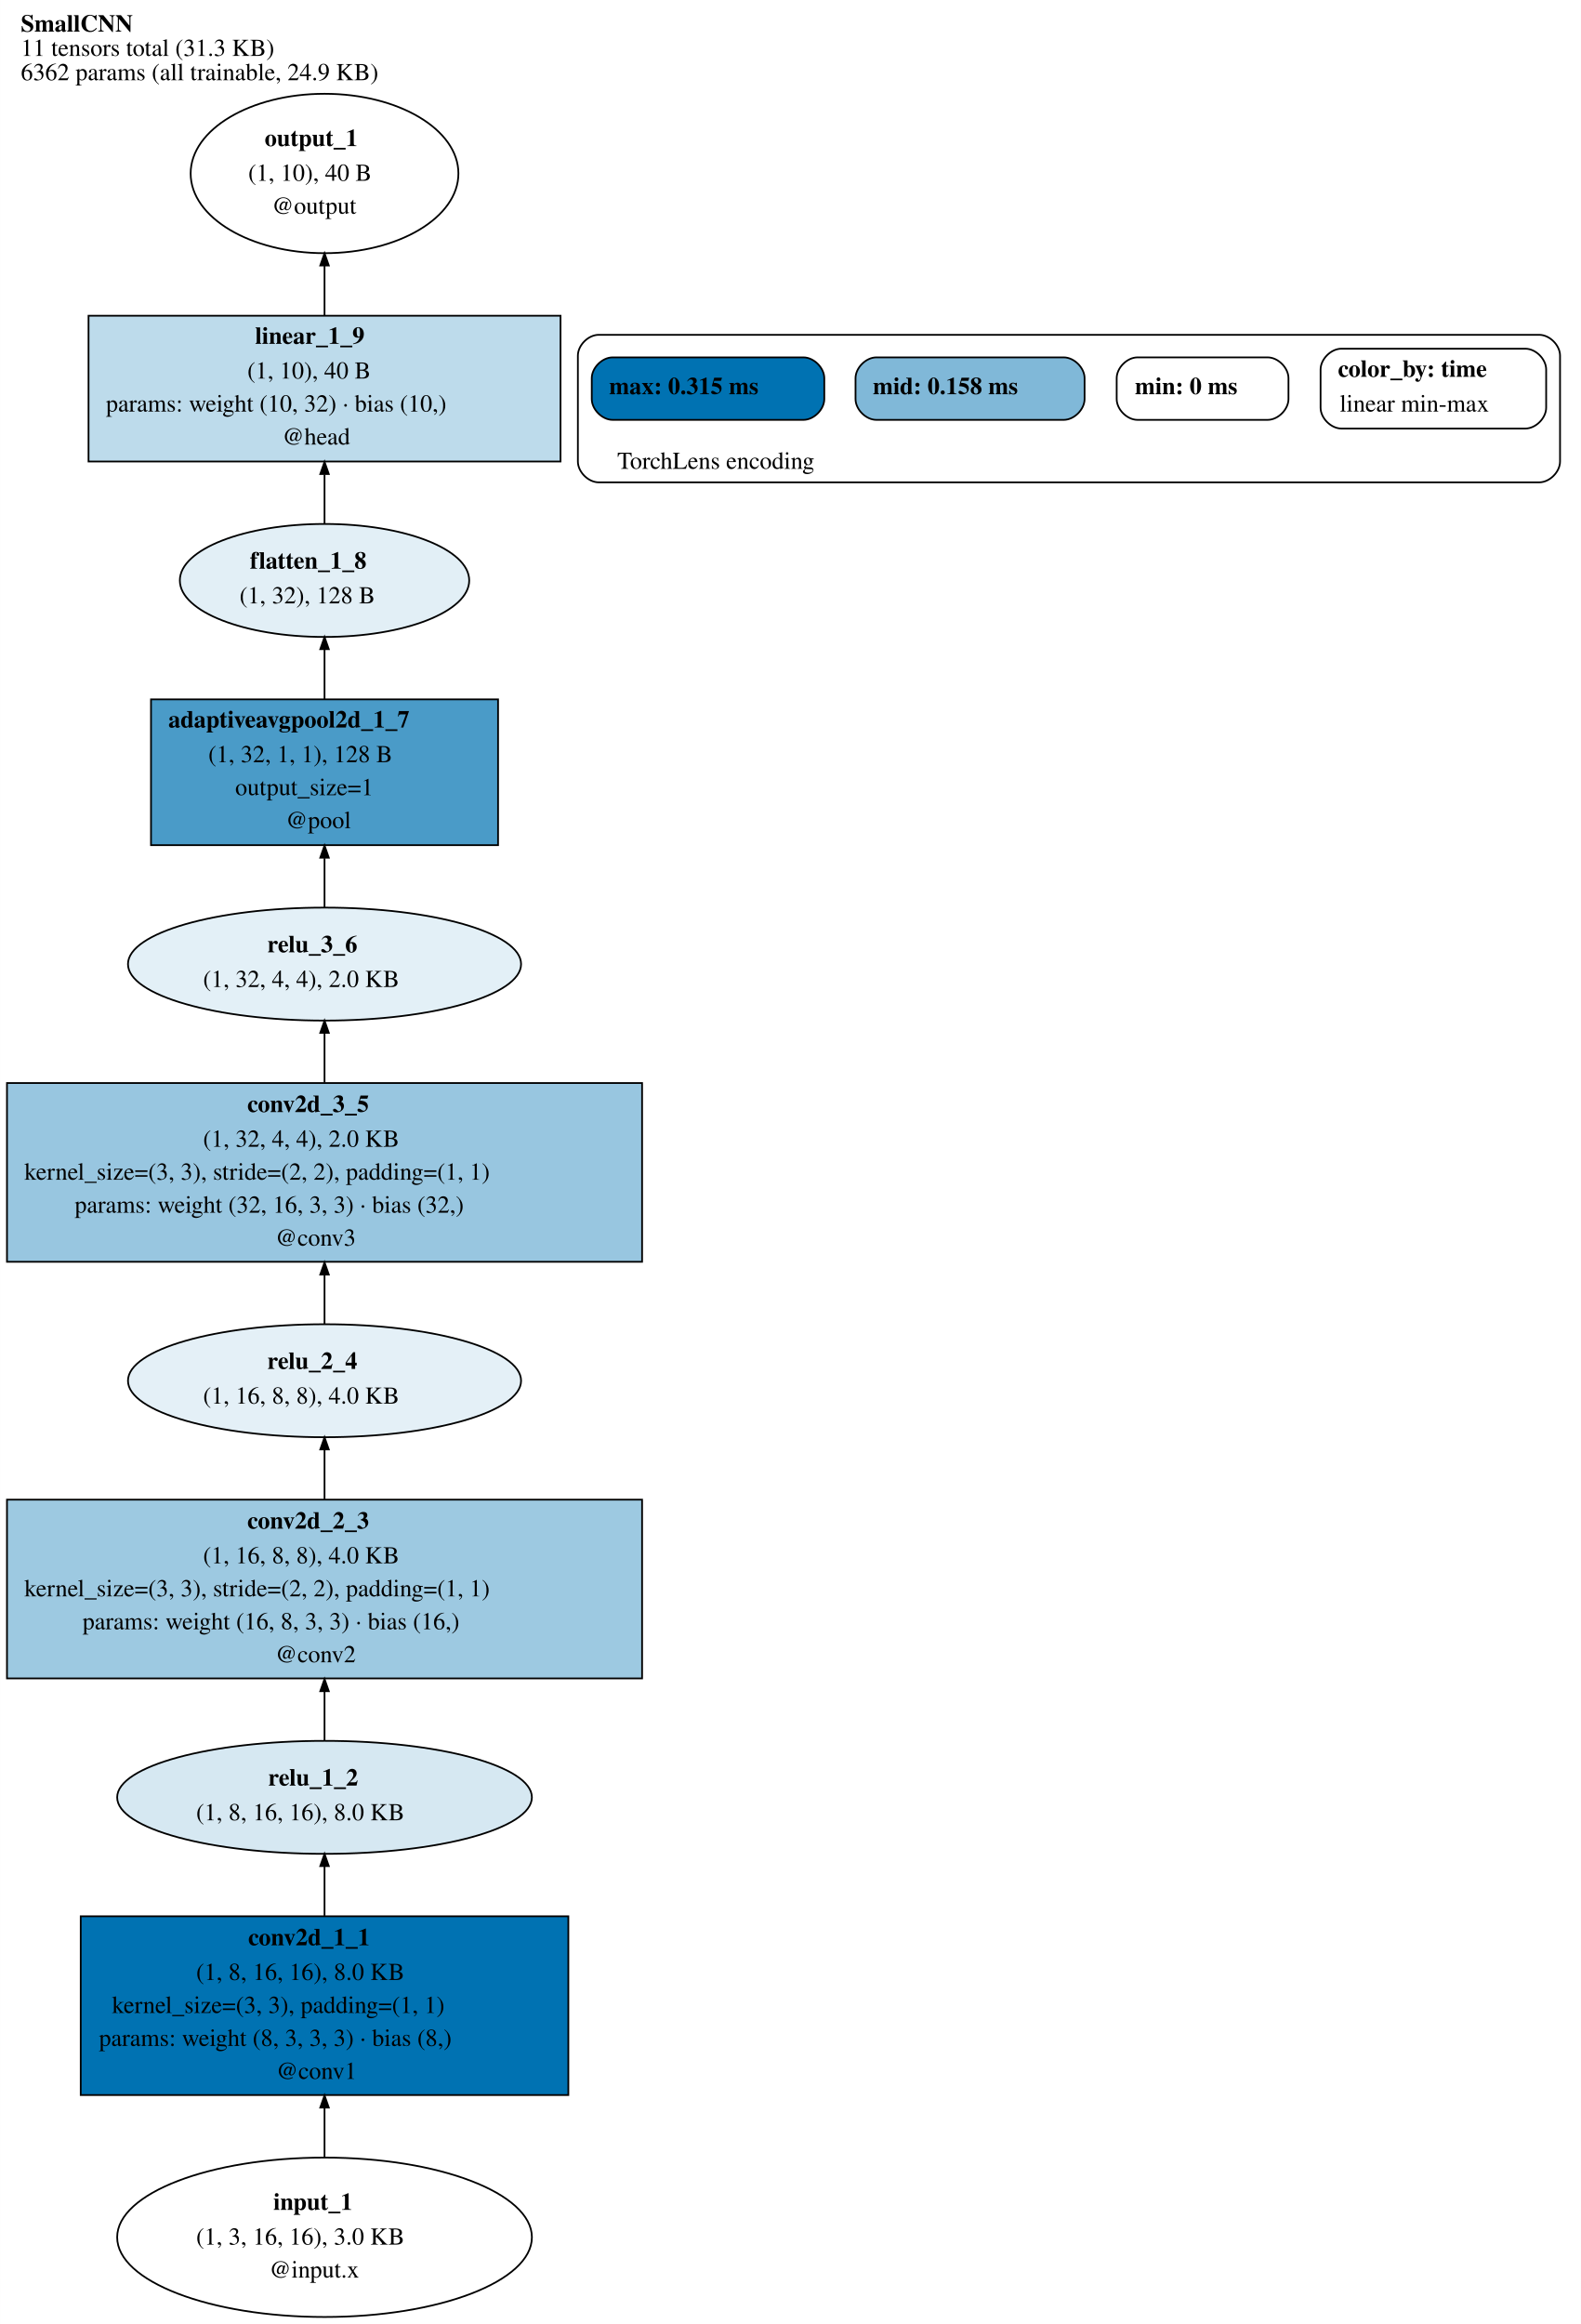
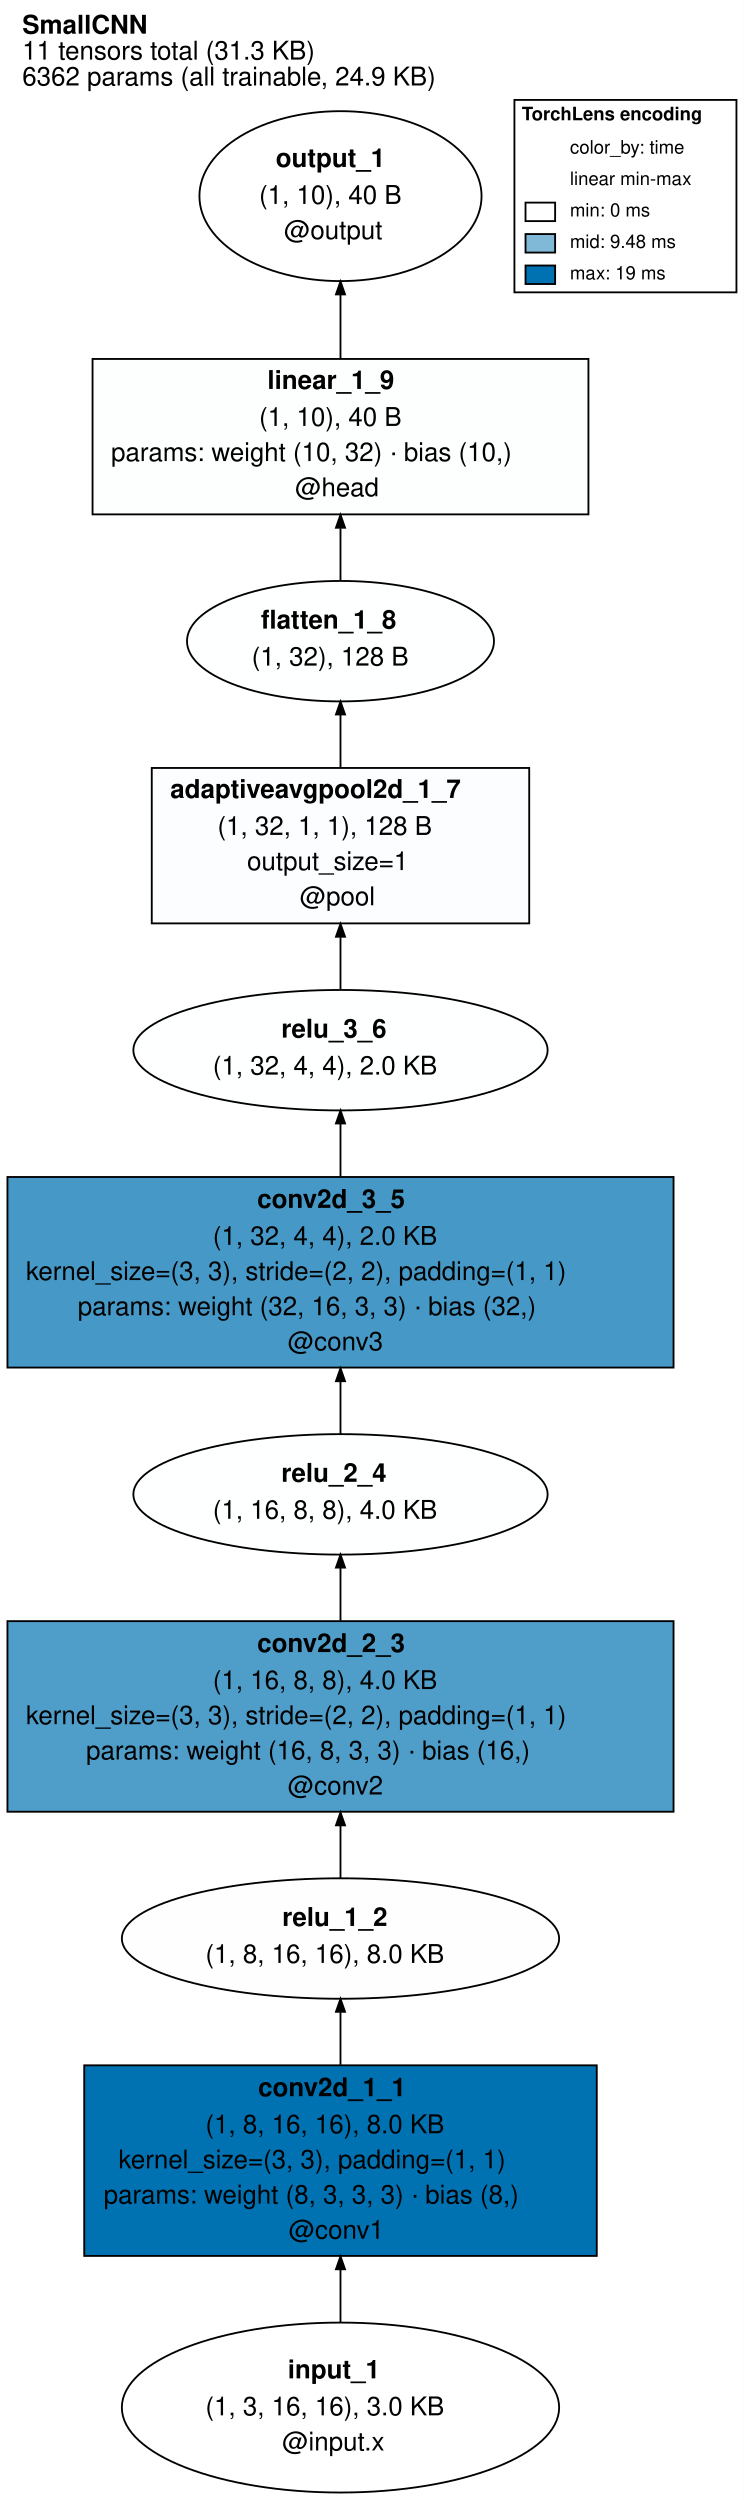
- <svg xmlns="http://www.w3.org/2000/svg" width="911pt" height="1339pt" viewBox="0.00 0.00 911.00 1339.06">
-   <g id="graph0" class="graph" transform="scale(1 1) rotate(0) translate(4 1335.06)">
-     <polygon fill="white" stroke="transparent" points="-4,4 -4,-1335.06 907,-1335.06 907,4 -4,4" />
-     <text text-anchor="start" x="8" y="-1316.86" font-family="Times,serif" font-weight="bold" font-size="14.00">SmallCNN</text>
-     <text text-anchor="start" x="8" y="-1302.86" font-family="Times,serif" font-size="14.00">11 tensors total (31.3 KB)</text>
-     <text text-anchor="start" x="8" y="-1288.86" font-family="Times,serif" font-size="14.00">6362 params (all trainable, 24.9 KB)</text>
-     <g id="clust2" class="cluster">
-       <path fill="white" stroke="black" d="M341,-1057.14C341,-1057.14 883,-1057.14 883,-1057.14 889,-1057.14 895,-1063.14 895,-1069.14 895,-1069.14 895,-1130.14 895,-1130.14 895,-1136.14 889,-1142.14 883,-1142.14 883,-1142.14 341,-1142.14 341,-1142.14 335,-1142.14 329,-1136.14 329,-1130.14 329,-1130.14 329,-1069.14 329,-1069.14 329,-1063.14 335,-1057.14 341,-1057.14" />
-       <text text-anchor="middle" x="408.5" y="-1064.94" font-family="Times,serif" font-size="14.00">TorchLens encoding</text>
-     </g>
+ <svg xmlns="http://www.w3.org/2000/svg" width="402pt" height="1351pt" viewBox="0.00 0.00 402.00 1351.14">
+   <g id="graph0" class="graph" transform="scale(1 1) rotate(0) translate(4 1347.14)">
+     <polygon fill="white" stroke="transparent" points="-4,4 -4,-1347.14 398,-1347.14 398,4 -4,4" />
+     <text text-anchor="start" x="8" y="-1328.94" font-family="Helvetica,sans-Serif" font-weight="bold" font-size="14.00">SmallCNN</text>
+     <text text-anchor="start" x="8" y="-1314.94" font-family="Helvetica,sans-Serif" font-size="14.00">11 tensors total (31.3 KB)</text>
+     <text text-anchor="start" x="8" y="-1300.94" font-family="Helvetica,sans-Serif" font-size="14.00">6362 params (all trainable, 24.9 KB)</text>
    <g id="node1" class="node">
-       <ellipse fill="#ffffff" stroke="black" cx="183" cy="-45.96" rx="119.5" ry="45.92" />
-       <text text-anchor="start" x="153.5" y="-61.76" font-family="Times,serif" font-weight="bold" font-size="14.00">input_1</text>
-       <text text-anchor="start" x="109" y="-41.76" font-family="Times,serif" font-size="14.00">(1, 3, 16, 16), 3.0 KB</text>
-       <text text-anchor="start" x="151" y="-22.76" font-family="Times,serif" font-size="14.00">@input.x</text>
+       <ellipse fill="#ffffff" stroke="black" cx="180" cy="-45.96" rx="118.17" ry="45.92" />
+       <text text-anchor="start" x="151.5" y="-61.76" font-family="Helvetica,sans-Serif" font-weight="bold" font-size="14.00">input_1</text>
+       <text text-anchor="start" x="107" y="-41.76" font-family="Helvetica,sans-Serif" font-size="14.00">(1, 3, 16, 16), 3.0 KB</text>
+       <text text-anchor="start" x="148.5" y="-22.76" font-family="Helvetica,sans-Serif" font-size="14.00">@input.x</text>
    </g>
    <g id="node2" class="node">
-       <polygon fill="#0072b2" stroke="black" points="323.5,-230.92 42.5,-230.92 42.5,-127.92 323.5,-127.92 323.5,-230.92" />
-       <text text-anchor="start" x="139" y="-214.22" font-family="Times,serif" font-weight="bold" font-size="14.00">conv2d_1_1</text>
-       <text text-anchor="start" x="109" y="-194.22" font-family="Times,serif" font-size="14.00">(1, 8, 16, 16), 8.0 KB</text>
-       <text text-anchor="start" x="60.5" y="-175.22" font-family="Times,serif" font-size="14.00">kernel_size=(3, 3), padding=(1, 1)</text>
-       <text text-anchor="start" x="53" y="-156.22" font-family="Times,serif" font-size="14.00">params: weight (8, 3, 3, 3) · bias (8,)</text>
-       <text text-anchor="start" x="155" y="-137.22" font-family="Times,serif" font-size="14.00">@conv1</text>
+       <polygon fill="#0072b2" stroke="black" points="318.5,-230.92 41.5,-230.92 41.5,-127.92 318.5,-127.92 318.5,-230.92" />
+       <text text-anchor="start" x="135.5" y="-214.22" font-family="Helvetica,sans-Serif" font-weight="bold" font-size="14.00">conv2d_1_1</text>
+       <text text-anchor="start" x="107" y="-194.22" font-family="Helvetica,sans-Serif" font-size="14.00">(1, 8, 16, 16), 8.0 KB</text>
+       <text text-anchor="start" x="60" y="-175.22" font-family="Helvetica,sans-Serif" font-size="14.00">kernel_size=(3, 3), padding=(1, 1)</text>
+       <text text-anchor="start" x="52" y="-156.22" font-family="Helvetica,sans-Serif" font-size="14.00">params: weight (8, 3, 3, 3) · bias (8,)</text>
+       <text text-anchor="start" x="152" y="-137.22" font-family="Helvetica,sans-Serif" font-size="14.00">@conv1</text>
    </g>
    <g id="edge1" class="edge">
-       <path fill="none" stroke="black" d="M183,-92.2C183,-101.32 183,-111.02 183,-120.5" />
-       <polygon fill="black" stroke="black" points="180.55,-120.69 183,-127.69 185.45,-120.69 180.55,-120.69" />
+       <path fill="none" stroke="black" d="M180,-92.2C180,-101.32 180,-111.02 180,-120.5" />
+       <polygon fill="black" stroke="black" points="177.55,-120.69 180,-127.69 182.45,-120.69 177.55,-120.69" />
    </g>
    <g id="node3" class="node">
-       <ellipse fill="#d6e8f2" stroke="black" cx="183" cy="-299.45" rx="119.5" ry="32.55" />
-       <text text-anchor="start" x="150.5" y="-306.25" font-family="Times,serif" font-weight="bold" font-size="14.00">relu_1_2</text>
-       <text text-anchor="start" x="109" y="-286.25" font-family="Times,serif" font-size="14.00">(1, 8, 16, 16), 8.0 KB</text>
+       <ellipse fill="#fefeff" stroke="black" cx="180" cy="-299.45" rx="118.17" ry="32.55" />
+       <text text-anchor="start" x="148.5" y="-306.25" font-family="Helvetica,sans-Serif" font-weight="bold" font-size="14.00">relu_1_2</text>
+       <text text-anchor="start" x="107" y="-286.25" font-family="Helvetica,sans-Serif" font-size="14.00">(1, 8, 16, 16), 8.0 KB</text>
    </g>
    <g id="edge2" class="edge">
-       <path fill="none" stroke="black" d="M183,-231.16C183,-240.73 183,-250.59 183,-259.71" />
-       <polygon fill="black" stroke="black" points="180.55,-259.85 183,-266.85 185.45,-259.85 180.55,-259.85" />
+       <path fill="none" stroke="black" d="M180,-231.16C180,-240.73 180,-250.59 180,-259.71" />
+       <polygon fill="black" stroke="black" points="177.55,-259.85 180,-266.85 182.45,-259.85 177.55,-259.85" />
    </g>
    <g id="node4" class="node">
-       <polygon fill="#9dc9e1" stroke="black" points="366,-470.98 0,-470.98 0,-367.98 366,-367.98 366,-470.98" />
-       <text text-anchor="start" x="138.5" y="-454.28" font-family="Times,serif" font-weight="bold" font-size="14.00">conv2d_2_3</text>
-       <text text-anchor="start" x="113" y="-434.28" font-family="Times,serif" font-size="14.00">(1, 16, 8, 8), 4.0 KB</text>
-       <text text-anchor="start" x="10" y="-415.28" font-family="Times,serif" font-size="14.00">kernel_size=(3, 3), stride=(2, 2), padding=(1, 1)</text>
-       <text text-anchor="start" x="43.5" y="-396.28" font-family="Times,serif" font-size="14.00">params: weight (16, 8, 3, 3) · bias (16,)</text>
-       <text text-anchor="start" x="154.5" y="-377.28" font-family="Times,serif" font-size="14.00">@conv2</text>
+       <polygon fill="#4f9eca" stroke="black" points="360,-470.98 0,-470.98 0,-367.98 360,-367.98 360,-470.98" />
+       <text text-anchor="start" x="135" y="-454.28" font-family="Helvetica,sans-Serif" font-weight="bold" font-size="14.00">conv2d_2_3</text>
+       <text text-anchor="start" x="111" y="-434.28" font-family="Helvetica,sans-Serif" font-size="14.00">(1, 16, 8, 8), 4.0 KB</text>
+       <text text-anchor="start" x="10" y="-415.28" font-family="Helvetica,sans-Serif" font-size="14.00">kernel_size=(3, 3), stride=(2, 2), padding=(1, 1)</text>
+       <text text-anchor="start" x="42.5" y="-396.28" font-family="Helvetica,sans-Serif" font-size="14.00">params: weight (16, 8, 3, 3) · bias (16,)</text>
+       <text text-anchor="start" x="151.5" y="-377.28" font-family="Helvetica,sans-Serif" font-size="14.00">@conv2</text>
    </g>
    <g id="edge3" class="edge">
-       <path fill="none" stroke="black" d="M183,-332.08C183,-340.87 183,-350.7 183,-360.5" />
-       <polygon fill="black" stroke="black" points="180.55,-360.61 183,-367.61 185.45,-360.61 180.55,-360.61" />
+       <path fill="none" stroke="black" d="M180,-332.08C180,-340.87 180,-350.7 180,-360.5" />
+       <polygon fill="black" stroke="black" points="177.55,-360.61 180,-367.61 182.45,-360.61 177.55,-360.61" />
    </g>
    <g id="node5" class="node">
-       <ellipse fill="#e4f0f7" stroke="black" cx="183" cy="-539.5" rx="113.27" ry="32.55" />
-       <text text-anchor="start" x="150" y="-546.3" font-family="Times,serif" font-weight="bold" font-size="14.00">relu_2_4</text>
-       <text text-anchor="start" x="113" y="-526.3" font-family="Times,serif" font-size="14.00">(1, 16, 8, 8), 4.0 KB</text>
+       <ellipse fill="#feffff" stroke="black" cx="180" cy="-539.5" rx="111.95" ry="32.55" />
+       <text text-anchor="start" x="148" y="-546.3" font-family="Helvetica,sans-Serif" font-weight="bold" font-size="14.00">relu_2_4</text>
+       <text text-anchor="start" x="111" y="-526.3" font-family="Helvetica,sans-Serif" font-size="14.00">(1, 16, 8, 8), 4.0 KB</text>
    </g>
    <g id="edge4" class="edge">
-       <path fill="none" stroke="black" d="M183,-471.22C183,-480.78 183,-490.64 183,-499.76" />
-       <polygon fill="black" stroke="black" points="180.55,-499.9 183,-506.9 185.45,-499.9 180.55,-499.9" />
+       <path fill="none" stroke="black" d="M180,-471.22C180,-480.78 180,-490.64 180,-499.76" />
+       <polygon fill="black" stroke="black" points="177.55,-499.9 180,-506.9 182.45,-499.9 177.55,-499.9" />
    </g>
    <g id="node6" class="node">
-       <polygon fill="#98c6e0" stroke="black" points="366,-711.03 0,-711.03 0,-608.03 366,-608.03 366,-711.03" />
-       <text text-anchor="start" x="138.5" y="-694.33" font-family="Times,serif" font-weight="bold" font-size="14.00">conv2d_3_5</text>
-       <text text-anchor="start" x="113" y="-674.33" font-family="Times,serif" font-size="14.00">(1, 32, 4, 4), 2.0 KB</text>
-       <text text-anchor="start" x="10" y="-655.33" font-family="Times,serif" font-size="14.00">kernel_size=(3, 3), stride=(2, 2), padding=(1, 1)</text>
-       <text text-anchor="start" x="39" y="-636.33" font-family="Times,serif" font-size="14.00">params: weight (32, 16, 3, 3) · bias (32,)</text>
-       <text text-anchor="start" x="154.5" y="-617.33" font-family="Times,serif" font-size="14.00">@conv3</text>
+       <polygon fill="#4699c7" stroke="black" points="360,-711.03 0,-711.03 0,-608.03 360,-608.03 360,-711.03" />
+       <text text-anchor="start" x="135" y="-694.33" font-family="Helvetica,sans-Serif" font-weight="bold" font-size="14.00">conv2d_3_5</text>
+       <text text-anchor="start" x="111" y="-674.33" font-family="Helvetica,sans-Serif" font-size="14.00">(1, 32, 4, 4), 2.0 KB</text>
+       <text text-anchor="start" x="10" y="-655.33" font-family="Helvetica,sans-Serif" font-size="14.00">kernel_size=(3, 3), stride=(2, 2), padding=(1, 1)</text>
+       <text text-anchor="start" x="38" y="-636.33" font-family="Helvetica,sans-Serif" font-size="14.00">params: weight (32, 16, 3, 3) · bias (32,)</text>
+       <text text-anchor="start" x="151.5" y="-617.33" font-family="Helvetica,sans-Serif" font-size="14.00">@conv3</text>
    </g>
    <g id="edge5" class="edge">
-       <path fill="none" stroke="black" d="M183,-572.13C183,-580.93 183,-590.76 183,-600.55" />
-       <polygon fill="black" stroke="black" points="180.55,-600.66 183,-607.66 185.45,-600.66 180.55,-600.66" />
+       <path fill="none" stroke="black" d="M180,-572.13C180,-580.93 180,-590.76 180,-600.55" />
+       <polygon fill="black" stroke="black" points="177.55,-600.66 180,-607.66 182.45,-600.66 177.55,-600.66" />
    </g>
    <g id="node7" class="node">
-       <ellipse fill="#e3f0f7" stroke="black" cx="183" cy="-779.56" rx="113.27" ry="32.55" />
-       <text text-anchor="start" x="150" y="-786.36" font-family="Times,serif" font-weight="bold" font-size="14.00">relu_3_6</text>
-       <text text-anchor="start" x="113" y="-766.36" font-family="Times,serif" font-size="14.00">(1, 32, 4, 4), 2.0 KB</text>
+       <ellipse fill="#feffff" stroke="black" cx="180" cy="-779.56" rx="111.95" ry="32.55" />
+       <text text-anchor="start" x="148" y="-786.36" font-family="Helvetica,sans-Serif" font-weight="bold" font-size="14.00">relu_3_6</text>
+       <text text-anchor="start" x="111" y="-766.36" font-family="Helvetica,sans-Serif" font-size="14.00">(1, 32, 4, 4), 2.0 KB</text>
    </g>
    <g id="edge6" class="edge">
-       <path fill="none" stroke="black" d="M183,-711.27C183,-720.83 183,-730.69 183,-739.82" />
-       <polygon fill="black" stroke="black" points="180.55,-739.96 183,-746.96 185.45,-739.96 180.55,-739.96" />
+       <path fill="none" stroke="black" d="M180,-711.27C180,-720.83 180,-730.69 180,-739.82" />
+       <polygon fill="black" stroke="black" points="177.55,-739.96 180,-746.96 182.45,-739.96 177.55,-739.96" />
    </g>
    <g id="node8" class="node">
-       <polygon fill="#4a9bc8" stroke="black" points="283,-932.09 83,-932.09 83,-848.09 283,-848.09 283,-932.09" />
-       <text text-anchor="start" x="93" y="-915.89" font-family="Times,serif" font-weight="bold" font-size="14.00">adaptiveavgpool2d_1_7</text>
-       <text text-anchor="start" x="116" y="-895.89" font-family="Times,serif" font-size="14.00">(1, 32, 1, 1), 128 B</text>
-       <text text-anchor="start" x="131.5" y="-876.89" font-family="Times,serif" font-size="14.00">output_size=1</text>
-       <text text-anchor="start" x="160.5" y="-857.89" font-family="Times,serif" font-size="14.00">@pool</text>
+       <polygon fill="#fbfdfe" stroke="black" points="282,-932.09 78,-932.09 78,-848.09 282,-848.09 282,-932.09" />
+       <text text-anchor="start" x="88" y="-915.89" font-family="Helvetica,sans-Serif" font-weight="bold" font-size="14.00">adaptiveavgpool2d_1_7</text>
+       <text text-anchor="start" x="113.5" y="-895.89" font-family="Helvetica,sans-Serif" font-size="14.00">(1, 32, 1, 1), 128 B</text>
+       <text text-anchor="start" x="129.5" y="-876.89" font-family="Helvetica,sans-Serif" font-size="14.00">output_size=1</text>
+       <text text-anchor="start" x="158" y="-857.89" font-family="Helvetica,sans-Serif" font-size="14.00">@pool</text>
    </g>
    <g id="edge7" class="edge">
-       <path fill="none" stroke="black" d="M183,-812.24C183,-821.12 183,-830.97 183,-840.58" />
-       <polygon fill="black" stroke="black" points="180.55,-840.86 183,-847.86 185.45,-840.86 180.55,-840.86" />
+       <path fill="none" stroke="black" d="M180,-812.24C180,-821.12 180,-830.97 180,-840.58" />
+       <polygon fill="black" stroke="black" points="177.55,-840.86 180,-847.86 182.45,-840.86 177.55,-840.86" />
    </g>
    <g id="node9" class="node">
-       <ellipse fill="#e2eff6" stroke="black" cx="183" cy="-1000.61" rx="83.38" ry="32.55" />
-       <text text-anchor="start" x="140" y="-1007.41" font-family="Times,serif" font-weight="bold" font-size="14.00">flatten_1_8</text>
-       <text text-anchor="start" x="134" y="-987.41" font-family="Times,serif" font-size="14.00">(1, 32), 128 B</text>
+       <ellipse fill="#feffff" stroke="black" cx="180" cy="-1000.61" rx="82.96" ry="32.55" />
+       <text text-anchor="start" x="137" y="-1007.41" font-family="Helvetica,sans-Serif" font-weight="bold" font-size="14.00">flatten_1_8</text>
+       <text text-anchor="start" x="132" y="-987.41" font-family="Helvetica,sans-Serif" font-size="14.00">(1, 32), 128 B</text>
    </g>
    <g id="edge8" class="edge">
-       <path fill="none" stroke="black" d="M183,-932.11C183,-941.59 183,-951.63 183,-960.99" />
-       <polygon fill="black" stroke="black" points="180.55,-961 183,-968 185.45,-961 180.55,-961" />
+       <path fill="none" stroke="black" d="M180,-932.11C180,-941.59 180,-951.63 180,-960.99" />
+       <polygon fill="black" stroke="black" points="177.55,-961 180,-968 182.45,-961 177.55,-961" />
    </g>
    <g id="node10" class="node">
-       <polygon fill="#bddbeb" stroke="black" points="319,-1153.14 47,-1153.14 47,-1069.14 319,-1069.14 319,-1153.14" />
-       <text text-anchor="start" x="143" y="-1136.94" font-family="Times,serif" font-weight="bold" font-size="14.00">linear_1_9</text>
-       <text text-anchor="start" x="138.5" y="-1116.94" font-family="Times,serif" font-size="14.00">(1, 10), 40 B</text>
-       <text text-anchor="start" x="57" y="-1097.94" font-family="Times,serif" font-size="14.00">params: weight (10, 32) · bias (10,)</text>
-       <text text-anchor="start" x="158.5" y="-1078.94" font-family="Times,serif" font-size="14.00">@head</text>
+       <polygon fill="#fdfefe" stroke="black" points="314,-1153.14 46,-1153.14 46,-1069.14 314,-1069.14 314,-1153.14" />
+       <text text-anchor="start" x="140.5" y="-1136.94" font-family="Helvetica,sans-Serif" font-weight="bold" font-size="14.00">linear_1_9</text>
+       <text text-anchor="start" x="136" y="-1116.94" font-family="Helvetica,sans-Serif" font-size="14.00">(1, 10), 40 B</text>
+       <text text-anchor="start" x="56" y="-1097.94" font-family="Helvetica,sans-Serif" font-size="14.00">params: weight (10, 32) · bias (10,)</text>
+       <text text-anchor="start" x="155.5" y="-1078.94" font-family="Helvetica,sans-Serif" font-size="14.00">@head</text>
    </g>
    <g id="edge9" class="edge">
-       <path fill="none" stroke="black" d="M183,-1033.29C183,-1042.17 183,-1052.02 183,-1061.64" />
-       <polygon fill="black" stroke="black" points="180.55,-1061.92 183,-1068.92 185.45,-1061.92 180.55,-1061.92" />
+       <path fill="none" stroke="black" d="M180,-1033.29C180,-1042.17 180,-1052.02 180,-1061.64" />
+       <polygon fill="black" stroke="black" points="177.55,-1061.92 180,-1068.92 182.45,-1061.92 177.55,-1061.92" />
    </g>
    <g id="node11" class="node">
-       <ellipse fill="#ffffff" stroke="black" cx="183" cy="-1235.1" rx="77.15" ry="45.92" />
-       <text text-anchor="start" x="148.5" y="-1250.9" font-family="Times,serif" font-weight="bold" font-size="14.00">output_1</text>
-       <text text-anchor="start" x="139" y="-1230.9" font-family="Times,serif" font-size="14.00">(1, 10), 40 B</text>
-       <text text-anchor="start" x="152.5" y="-1211.9" font-family="Times,serif" font-size="14.00">@output</text>
+       <ellipse fill="#ffffff" stroke="black" cx="180" cy="-1241.14" rx="76.24" ry="45.92" />
+       <text text-anchor="start" x="145" y="-1256.94" font-family="Helvetica,sans-Serif" font-weight="bold" font-size="14.00">output_1</text>
+       <text text-anchor="start" x="136" y="-1236.94" font-family="Helvetica,sans-Serif" font-size="14.00">(1, 10), 40 B</text>
+       <text text-anchor="start" x="149.5" y="-1217.94" font-family="Helvetica,sans-Serif" font-size="14.00">@output</text>
    </g>
    <g id="edge10" class="edge">
-       <path fill="none" stroke="black" d="M183,-1153.43C183,-1162.57 183,-1172.37 183,-1181.89" />
-       <polygon fill="black" stroke="black" points="180.55,-1182.09 183,-1189.09 185.45,-1182.09 180.55,-1182.09" />
+       <path fill="none" stroke="black" d="M180,-1153.34C180,-1164.36 180,-1176.41 180,-1187.93" />
+       <polygon fill="black" stroke="black" points="177.55,-1188.03 180,-1195.03 182.45,-1188.03 177.55,-1188.03" />
    </g>
    <g id="node12" class="node">
-       <path fill="white" stroke="black" d="M875,-1134.14C875,-1134.14 769,-1134.14 769,-1134.14 763,-1134.14 757,-1128.14 757,-1122.14 757,-1122.14 757,-1100.14 757,-1100.14 757,-1094.14 763,-1088.14 769,-1088.14 769,-1088.14 875,-1088.14 875,-1088.14 881,-1088.14 887,-1094.14 887,-1100.14 887,-1100.14 887,-1122.14 887,-1122.14 887,-1128.14 881,-1134.14 875,-1134.14" />
-       <text text-anchor="start" x="767" y="-1117.94" font-family="Times,serif" font-weight="bold" font-size="14.00">color_by: time</text>
-       <text text-anchor="start" x="768" y="-1097.94" font-family="Times,serif" font-size="14.00">linear min-max</text>
-     </g>
-     <g id="node13" class="node">
-       <path fill="#ffffff" stroke="black" d="M726.5,-1129.14C726.5,-1129.14 651.5,-1129.14 651.5,-1129.14 645.5,-1129.14 639.5,-1123.14 639.5,-1117.14 639.5,-1117.14 639.5,-1105.14 639.5,-1105.14 639.5,-1099.14 645.5,-1093.14 651.5,-1093.14 651.5,-1093.14 726.5,-1093.14 726.5,-1093.14 732.5,-1093.14 738.5,-1099.14 738.5,-1105.14 738.5,-1105.14 738.5,-1117.14 738.5,-1117.14 738.5,-1123.14 732.5,-1129.14 726.5,-1129.14" />
-       <text text-anchor="start" x="650" y="-1107.94" font-family="Times,serif" font-weight="bold" font-size="14.00">min: 0 ms</text>
-     </g>
-     <g id="node14" class="node">
-       <path fill="#80b8d8" stroke="black" d="M609,-1129.14C609,-1129.14 501,-1129.14 501,-1129.14 495,-1129.14 489,-1123.14 489,-1117.14 489,-1117.14 489,-1105.14 489,-1105.14 489,-1099.14 495,-1093.14 501,-1093.14 501,-1093.14 609,-1093.14 609,-1093.14 615,-1093.14 621,-1099.14 621,-1105.14 621,-1105.14 621,-1117.14 621,-1117.14 621,-1123.14 615,-1129.14 609,-1129.14" />
-       <text text-anchor="start" x="499" y="-1107.94" font-family="Times,serif" font-weight="bold" font-size="14.00">mid: 0.158 ms</text>
-     </g>
-     <g id="node15" class="node">
-       <path fill="#0072b2" stroke="black" d="M459,-1129.14C459,-1129.14 349,-1129.14 349,-1129.14 343,-1129.14 337,-1123.14 337,-1117.14 337,-1117.14 337,-1105.14 337,-1105.14 337,-1099.14 343,-1093.14 349,-1093.14 349,-1093.14 459,-1093.14 459,-1093.14 465,-1093.14 471,-1099.14 471,-1105.14 471,-1105.14 471,-1117.14 471,-1117.14 471,-1123.14 465,-1129.14 459,-1129.14" />
-       <text text-anchor="start" x="347" y="-1107.94" font-family="Times,serif" font-weight="bold" font-size="14.00">max: 0.315 ms</text>
+       <text text-anchor="start" x="278" y="-1282.14" font-family="Helvetica,sans-Serif" font-weight="bold" font-size="10.00">TorchLens encoding</text>
+       <text text-anchor="start" x="304" y="-1264.14" font-family="Helvetica,sans-Serif" font-size="10.00">color_by: time</text>
+       <text text-anchor="start" x="304" y="-1247.14" font-family="Helvetica,sans-Serif" font-size="10.00">linear min-max</text>
+       <polygon fill="#ffffff" stroke="transparent" points="280,-1227.64 280,-1237.64 296,-1237.64 296,-1227.64 280,-1227.64" />
+       <polygon fill="none" stroke="black" points="280,-1227.64 280,-1237.64 296,-1237.64 296,-1227.64 280,-1227.64" />
+       <text text-anchor="start" x="304" y="-1230.14" font-family="Helvetica,sans-Serif" font-size="10.00">min: 0 ms</text>
+       <polygon fill="#80b8d8" stroke="transparent" points="280,-1210.64 280,-1220.64 296,-1220.64 296,-1210.64 280,-1210.64" />
+       <polygon fill="none" stroke="black" points="280,-1210.64 280,-1220.64 296,-1220.64 296,-1210.64 280,-1210.64" />
+       <text text-anchor="start" x="304" y="-1213.14" font-family="Helvetica,sans-Serif" font-size="10.00">mid: 9.48 ms</text>
+       <polygon fill="#0072b2" stroke="transparent" points="280,-1193.64 280,-1203.64 296,-1203.64 296,-1193.64 280,-1193.64" />
+       <polygon fill="none" stroke="black" points="280,-1193.64 280,-1203.64 296,-1203.64 296,-1193.64 280,-1193.64" />
+       <text text-anchor="start" x="304" y="-1196.14" font-family="Helvetica,sans-Serif" font-size="10.00">max: 19 ms</text>
+       <polygon fill="none" stroke="black" points="274,-1189.14 274,-1293.14 394,-1293.14 394,-1189.14 274,-1189.14" />
    </g>
  </g>
</svg>
